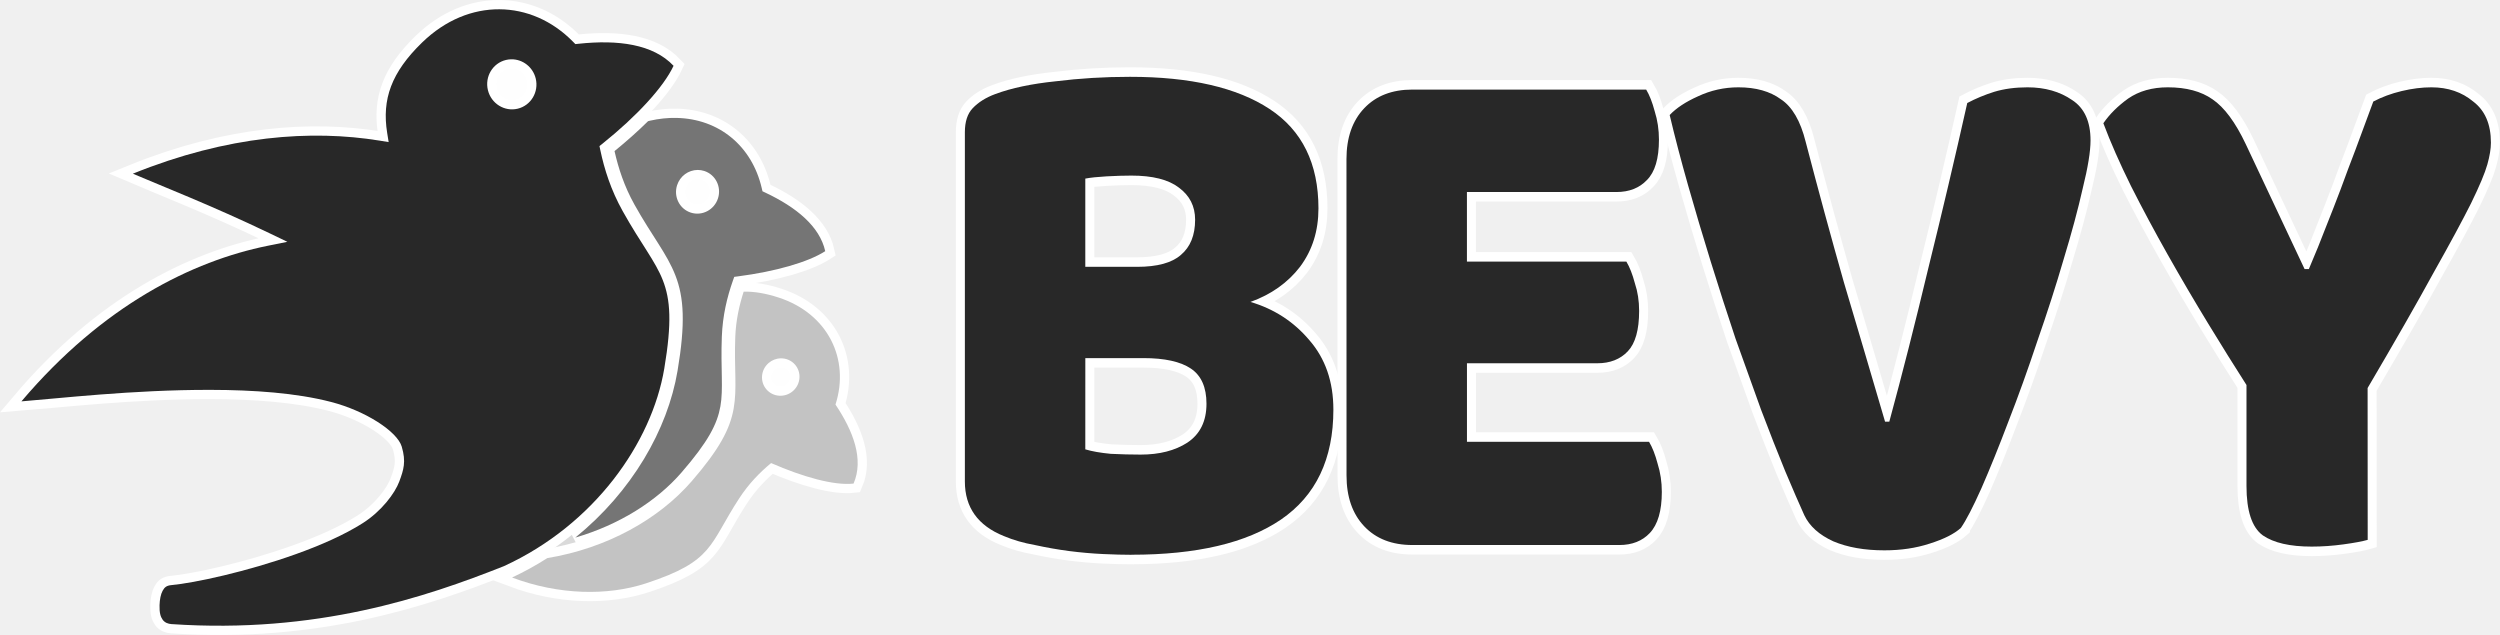
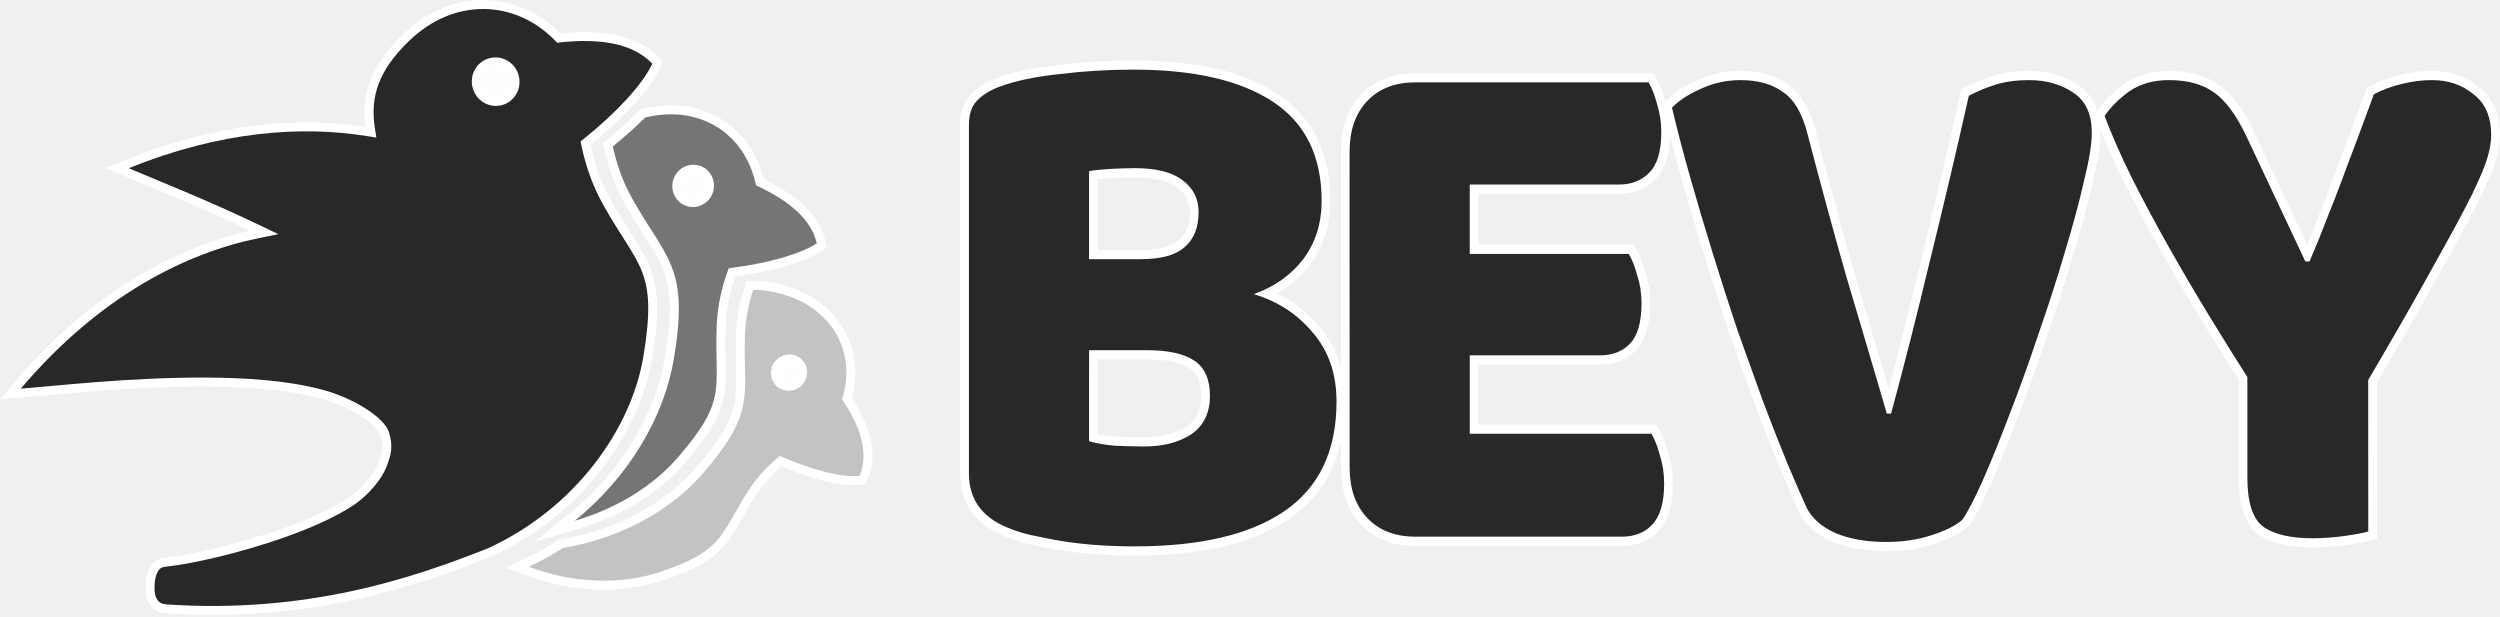
- <svg xmlns="http://www.w3.org/2000/svg" id="svg2321" version="1.1" viewBox="0 0 148.528 37.725" height="37.725mm" width="148.528mm">
+ <svg xmlns="http://www.w3.org/2000/svg" id="svg2321" version="1.1" viewBox="0 0 111.654 27.517" height="104" width="422">
  <defs id="defs2315" />
  <g transform="translate(-32.10653,-123.3149)" id="layer1">
-     <circle style="fill:#fefefe;fill-opacity:1;stroke:none;stroke-width:1.1;stroke-linecap:round;stroke-miterlimit:4;stroke-dasharray:none;stroke-opacity:1;paint-order:markers stroke fill;stop-color:#000000" id="path2611" cx="62.581" cy="128.153" r="3.043" />
-     <circle style="fill:#fefefe;fill-opacity:1;stroke:none;stroke-width:1.1;stroke-linecap:round;stroke-miterlimit:4;stroke-dasharray:none;stroke-opacity:1;paint-order:markers stroke fill;stop-color:#000000" id="path2611-7" cx="73.807" cy="134.579" r="3.043" />
-     <circle style="fill:#fefefe;fill-opacity:1;stroke:none;stroke-width:1.1;stroke-linecap:round;stroke-miterlimit:4;stroke-dasharray:none;stroke-opacity:1;paint-order:markers stroke fill;stop-color:#000000" id="path2611-71" cx="78.47" cy="146.069" r="3.043" />
-     <circle style="fill:#dadada;fill-opacity:1;stroke:none;stroke-width:1.1;stroke-linecap:round;stroke-miterlimit:4;stroke-dasharray:none;stroke-opacity:1;paint-order:markers stroke fill;stop-color:#000000" id="path2611-1" cx="65.208" cy="154.167" r="3.043" />
-     <g id="g1911-8-3-9-3-2-8" transform="translate(-517.962,-278.0112)" style="opacity:1;fill:#c3c3c3;fill-opacity:1;stroke:#ffffff;stroke-width:1.1;stroke-miterlimit:4;stroke-dasharray:none;stroke-opacity:1;paint-order:markers stroke fill">
-       <g transform="matrix(-0.4042672,-0.1743825,-0.1743825,0.4042672,678.7761,389.8476)" style="fill:#c3c3c3;fill-opacity:1;stroke:#ffffff;stroke-width:2.498;stroke-miterlimit:4;stroke-dasharray:none;stroke-opacity:1;paint-order:markers stroke fill" id="g1121-3-8-8-2-8-7-1-2-8-3-9-6-0-1">
-         <path id="path819-1-94-5-3-1-9-6-4-90-0-8-9-5-8-6-1-6-2" style="fill:#c3c3c3;fill-opacity:1;stroke:#ffffff;stroke-width:4.157;stroke-linecap:butt;stroke-linejoin:miter;stroke-miterlimit:4;stroke-dasharray:none;stroke-opacity:1;paint-order:markers stroke fill" d="m 2246.031,2340.191 v 0 c -0.016,3e-4 -0.031,0 -0.047,0 -0.98,3.067 -1.739,6.4 -1.883,10.195 -0.271,7.126 0.453,11.464 -0.367,16.08 -0.82,4.616 -3.245,9.161 -9.414,16.287 -7.342,8.482 -18.979,15.045 -32.42,17.264 -2.502,1.597 -5.142,3.061 -7.92,4.363 10.462,3.938 21.402,4.153 30.076,1.307 15.279,-5.014 14.096,-8.616 20.943,-19.107 2.157,-3.305 4.647,-5.828 7.148,-7.9 7.125,3.107 14.143,5.101 18.516,4.607 2.351,-5.45 -0.057,-11.771 -4.059,-17.746 3.282,-10.196 -1.699,-20.406 -12.73,-24.016 -2.877,-0.942 -5.463,-1.384 -7.844,-1.338 z m 8.275,14.971 a 4.167,4.245 48.68 0 1 3.197,1.397 4.167,4.245 48.68 0 1 -0.438,5.934 4.167,4.245 48.68 0 1 -5.939,-0.326 4.167,4.245 48.68 0 1 0.438,-5.934 4.167,4.245 48.68 0 1 2.742,-1.07 z m -68.375,45.379 c 0.127,0.075 0.257,0.141 0.385,0.215 0.131,-0.049 0.264,-0.101 0.395,-0.15 -0.26,-0.023 -0.519,-0.039 -0.779,-0.064 z" transform="matrix(-0.551804,-0.2380231,-0.2380231,0.551804,1946.732,-620.612)" />
+     <circle style="fill:#fefefe;fill-opacity:1;stroke:none;stroke-width:0.765;stroke-linecap:round;stroke-miterlimit:4;stroke-dasharray:none;stroke-opacity:1;paint-order:markers stroke fill;stop-color:#000000" id="path2611" cx="54.143" cy="127.019" r="2.117" />
+     <circle style="fill:#fefefe;fill-opacity:1;stroke:none;stroke-width:0.765;stroke-linecap:round;stroke-miterlimit:4;stroke-dasharray:none;stroke-opacity:1;paint-order:markers stroke fill;stop-color:#000000" id="path2611-7" cx="63.065" cy="131.654" r="2.117" />
+     <circle style="fill:#fefefe;fill-opacity:1;stroke:none;stroke-width:0.765;stroke-linecap:round;stroke-miterlimit:4;stroke-dasharray:none;stroke-opacity:1;paint-order:markers stroke fill;stop-color:#000000" id="path2611-71" cx="67.235" cy="139.993" r="2.117" />
+     <g id="g1911-8-3-9-3-2-8" transform="matrix(0.7279961,0,0,0.7279961,-365.3196,-168.5146)" style="fill:#c3c3c3;fill-opacity:1;stroke:#ffffff;stroke-width:1.1;stroke-linecap:butt;stroke-linejoin:miter;stroke-miterlimit:4;stroke-dasharray:none;stroke-opacity:1;paint-order:markers stroke fill">
+       <g transform="matrix(-0.4042672,-0.1743825,-0.1743825,0.4042672,678.7761,389.8476)" style="fill:#c3c3c3;fill-opacity:1;stroke:#ffffff;stroke-width:2.499;stroke-linecap:butt;stroke-linejoin:miter;stroke-miterlimit:4;stroke-dasharray:none;stroke-opacity:1;paint-order:markers stroke fill" id="g1121-3-8-8-2-8-7-1-2-8-3-9-6-0-1">
+         <path id="path819-1-94-5-3-1-9-6-4-90-0-8-9-5-8-6-1-6-2" style="fill:#c3c3c3;fill-opacity:1;stroke:#ffffff;stroke-width:2.499;stroke-linecap:butt;stroke-linejoin:miter;stroke-miterlimit:4;stroke-dasharray:none;stroke-opacity:1;paint-order:markers stroke fill" d="m 154.785,138.023 v 0 c 0.009,0.004 0.017,0.007 0.026,0.011 -0.189,1.926 -0.564,3.945 -1.388,6.074 -1.547,3.997 -2.979,6.218 -3.625,8.96 -0.646,2.743 -0.39,5.828 1.318,11.228 2.033,6.428 6.891,12.819 13.78,17.243 1,1.477 2.109,2.913 3.332,4.293 -6.71,-0.317 -12.799,-2.803 -16.907,-6.438 -7.238,-6.404 -5.728,-8.109 -7.009,-15.529 -0.403,-2.337 -1.177,-4.322 -2.064,-6.061 -4.671,0.018 -9.018,-0.551 -11.314,-1.865 5e-5,-3.567 2.833,-6.482 6.464,-8.826 0.616,-6.407 5.794,-10.856 12.741,-10.222 1.812,0.165 3.344,0.536 4.647,1.129 z m -8.13,6.291 c -0.671,-0.307 -1.437,-0.303 -2.097,0.01 -1.25,0.592 -1.775,2.105 -1.171,3.378 0.603,1.273 2.105,1.826 3.355,1.234 1.25,-0.592 1.775,-2.105 1.171,-3.378 -0.261,-0.551 -0.708,-0.992 -1.258,-1.243 z" />
      </g>
    </g>
-     <g id="g1051-1-2-0-8-6-0-8-1-5-6-9-6-8-9" transform="matrix(-0.4539962,0.3668971,0.3668971,0.4539962,73.52733,10.81681)" style="opacity:1;fill:#ececec;fill-opacity:1;stroke:#ffffff;stroke-width:1.884;stroke-miterlimit:4;stroke-dasharray:none;stroke-opacity:1;paint-order:markers stroke fill">
-       <g id="g3029-3-9-3" transform="matrix(-0.3525408,0.2849059,0.2849059,0.3525408,477.11,-1021.767)" style="opacity:1;fill:#282828;fill-opacity:1;stroke:#ffffff;stroke-width:4.157;stroke-miterlimit:4;stroke-dasharray:none;stroke-opacity:1;paint-order:markers stroke fill">
-         <path id="path3031-2-2-9" style="color:#000000;font-style:normal;font-variant:normal;font-weight:normal;font-stretch:normal;font-size:medium;line-height:normal;font-family:sans-serif;font-variant-ligatures:normal;font-variant-position:normal;font-variant-caps:normal;font-variant-numeric:normal;font-variant-alternates:normal;font-variant-east-asian:normal;font-feature-settings:normal;font-variation-settings:normal;text-indent:0;text-align:start;text-decoration:none;text-decoration-line:none;text-decoration-style:solid;text-decoration-color:#000000;letter-spacing:normal;word-spacing:normal;text-transform:none;writing-mode:lr-tb;direction:ltr;text-orientation:mixed;dominant-baseline:auto;baseline-shift:baseline;text-anchor:start;white-space:normal;shape-padding:0;shape-margin:0;inline-size:0;clip-rule:nonzero;display:inline;overflow:visible;visibility:visible;isolation:auto;mix-blend-mode:normal;color-interpolation:sRGB;color-interpolation-filters:linearRGB;solid-color:#000000;solid-opacity:1;fill:#282828;fill-opacity:1;fill-rule:nonzero;stroke:#ffffff;stroke-width:4.157;stroke-linecap:butt;stroke-linejoin:miter;stroke-miterlimit:4;stroke-dasharray:none;stroke-dashoffset:0;stroke-opacity:1;paint-order:markers stroke fill;color-rendering:auto;image-rendering:auto;shape-rendering:auto;text-rendering:auto;enable-background:accumulate;stop-color:#000000;stop-opacity:1" d="m 2191.146,2276.783 c -5.973,-0.035 -12.098,2.348 -17.361,7.459 -6.913,6.713 -9.06,12.755 -7.848,20.295 l 0.332,2.068 -2.066,-0.336 c -15.188,-2.461 -33.985,-1.218 -55.371,7.434 6.287,2.695 17.826,7.193 30.631,13.342 l 4.061,1.951 -4.414,0.894 c -16.909,3.427 -36.973,13.328 -55.299,34.934 8.198,-0.637 24.953,-2.609 42.428,-2.582 9.714,0.015 19.287,0.687 27.086,2.709 7.799,2.022 14.887,6.65 15.886,10.041 0.999,3.391 0.432,5.176 -0.552,7.829 -0.984,2.652 -4.01,6.682 -8.195,9.342 -4.186,2.66 -9.496,4.985 -15.014,6.961 -11.035,3.952 -22.78,6.477 -27.965,6.959 -1.102,0.102 -1.542,0.498 -1.967,1.27 -0.425,0.771 -0.659,1.982 -0.693,3.25 -0.046,1.693 0.217,2.576 0.695,3.246 0.478,0.67 1.224,0.938 1.993,0.99 32.582,2.205 56.944,-5.991 74.638,-13.012 20.351,-9.331 33.213,-27.758 36.006,-44.348 1.75,-10.395 1.375,-15.489 -0.312,-19.828 -1.687,-4.339 -4.922,-8.191 -9.025,-15.549 -2.637,-4.728 -4.108,-9.367 -5.02,-13.688 l -0.193,-0.91 0.727,-0.582 c 7.54,-6.045 13.681,-12.644 15.91,-17.449 -4.574,-4.865 -12.479,-5.893 -21.322,-4.947 l -0.727,0.076 -0.512,-0.521 c -4.713,-4.801 -10.562,-7.261 -16.535,-7.297 z m 2.648,11.232 c 2.593,-0.041 4.881,1.757 5.502,4.322 0.731,3.022 -1.081,6.053 -4.047,6.769 -2.966,0.718 -5.963,-1.15 -6.693,-4.172 -0.731,-3.022 1.081,-6.053 4.047,-6.769 0.39,-0.094 0.79,-0.144 1.191,-0.15 z" transform="translate(5.0092774e-5,-757.8763)" />
+     <g id="g1051-1-2-0-8-6-0-8-1-5-6-9-6-8-9" transform="matrix(-0.3305075,0.2670996,0.2670996,0.3305075,62.26095,41.41684)" style="fill:#ececec;fill-opacity:1;stroke:#dadada;stroke-width:1.885;stroke-miterlimit:4;stroke-dasharray:none;stroke-opacity:1;paint-order:markers stroke fill">
+       <g id="g3029-3-9-3" transform="matrix(-0.3525408,0.2849059,0.2849059,0.3525408,477.11,-1021.767)" style="opacity:1;fill:#282828;fill-opacity:1;stroke:#ffffff;stroke-width:4.159;stroke-miterlimit:4;stroke-dasharray:none;stroke-opacity:1;paint-order:markers stroke fill">
+         <path id="path3031-2-2-9" style="color:#000000;font-style:normal;font-variant:normal;font-weight:normal;font-stretch:normal;font-size:medium;line-height:normal;font-family:sans-serif;font-variant-ligatures:normal;font-variant-position:normal;font-variant-caps:normal;font-variant-numeric:normal;font-variant-alternates:normal;font-variant-east-asian:normal;font-feature-settings:normal;font-variation-settings:normal;text-indent:0;text-align:start;text-decoration:none;text-decoration-line:none;text-decoration-style:solid;text-decoration-color:#000000;letter-spacing:normal;word-spacing:normal;text-transform:none;writing-mode:lr-tb;direction:ltr;text-orientation:mixed;dominant-baseline:auto;baseline-shift:baseline;text-anchor:start;white-space:normal;shape-padding:0;shape-margin:0;inline-size:0;clip-rule:nonzero;display:inline;overflow:visible;visibility:visible;isolation:auto;mix-blend-mode:normal;color-interpolation:sRGB;color-interpolation-filters:linearRGB;solid-color:#000000;solid-opacity:1;fill:#282828;fill-opacity:1;fill-rule:nonzero;stroke:#ffffff;stroke-width:4.159;stroke-linecap:butt;stroke-linejoin:miter;stroke-miterlimit:4;stroke-dasharray:none;stroke-dashoffset:0;stroke-opacity:1;paint-order:markers stroke fill;color-rendering:auto;image-rendering:auto;shape-rendering:auto;text-rendering:auto;enable-background:accumulate;stop-color:#000000;stop-opacity:1" d="m 2191.146,2276.783 c -5.973,-0.035 -12.098,2.348 -17.361,7.459 -6.913,6.713 -9.06,12.755 -7.848,20.295 l 0.332,2.068 -2.066,-0.336 c -15.188,-2.461 -33.985,-1.218 -55.371,7.434 6.287,2.695 17.826,7.193 30.631,13.342 l 4.061,1.951 -4.414,0.894 c -16.909,3.427 -36.973,13.328 -55.299,34.934 8.198,-0.637 24.953,-2.609 42.428,-2.582 9.714,0.015 19.287,0.687 27.086,2.709 7.799,2.022 14.887,6.65 15.886,10.041 0.999,3.391 0.432,5.176 -0.552,7.829 -0.984,2.652 -4.01,6.682 -8.195,9.342 -4.186,2.66 -9.496,4.985 -15.014,6.961 -11.035,3.952 -22.78,6.477 -27.965,6.959 -1.102,0.102 -1.542,0.498 -1.967,1.27 -0.425,0.771 -0.659,1.982 -0.693,3.25 -0.046,1.693 0.217,2.576 0.695,3.246 0.478,0.67 1.224,0.938 1.993,0.99 32.582,2.205 56.944,-5.991 74.638,-13.012 20.351,-9.331 33.213,-27.758 36.006,-44.348 1.75,-10.395 1.375,-15.489 -0.312,-19.828 -1.687,-4.339 -4.922,-8.191 -9.025,-15.549 -2.637,-4.728 -4.108,-9.367 -5.02,-13.688 l -0.193,-0.91 0.727,-0.582 c 7.54,-6.045 13.681,-12.644 15.91,-17.449 -4.574,-4.865 -12.479,-5.893 -21.322,-4.947 l -0.727,0.076 -0.512,-0.521 c -4.713,-4.801 -10.562,-7.261 -16.535,-7.297 z m 2.648,11.232 c 2.593,-0.041 4.881,1.757 5.502,4.322 0.731,3.022 -1.081,6.053 -4.047,6.769 -2.966,0.718 -5.963,-1.15 -6.693,-4.172 -0.731,-3.022 1.081,-6.053 4.047,-6.769 0.39,-0.094 0.79,-0.144 1.191,-0.15 z" transform="translate(5.0092774e-5,-757.8763)" />
      </g>
    </g>
-     <g style="opacity:1;fill:#757575;fill-opacity:1;stroke:#ffffff;stroke-width:2.159;stroke-miterlimit:4;stroke-dasharray:none;stroke-opacity:1;paint-order:markers stroke fill" id="g1051-1-1-8-8-4-9-4-0-4-6-4-7-6-6-0" transform="matrix(-0.5050937,0.06754889,0.06754889,0.5050937,156.7552,55.24347)">
-       <g style="fill:#757575;fill-opacity:1;stroke:#ffffff;stroke-width:2.159;stroke-miterlimit:4;stroke-dasharray:none;stroke-opacity:1;paint-order:markers stroke fill" id="g1129-5-9-8-0-7-2-7-3-8-61-1-6-8" transform="translate(-20.24458,-6.120921)">
-         <g style="fill:#757575;fill-opacity:1;stroke:#ffffff;stroke-width:2.159;stroke-miterlimit:4;stroke-dasharray:none;stroke-opacity:1;paint-order:markers stroke fill" id="g1344-1-3-9-3-8-8-8-3-5-4-8" transform="translate(61.54776,-5.672668)">
-           <g id="g1121-7-7-2-3-3-7-4-5-8-2-5-9-5" style="fill:#757575;fill-opacity:1;stroke:#ffffff;stroke-width:2.159;stroke-miterlimit:4;stroke-dasharray:none;stroke-opacity:1;paint-order:markers stroke fill">
-             <g id="g3006-4-5-0" transform="matrix(-0.514626,0.06882369,0.06882369,0.514626,1184.364,-811.9091)" style="opacity:1;fill:#757575;fill-opacity:1;stroke:#ffffff;stroke-width:4.157;stroke-miterlimit:4;stroke-dasharray:none;stroke-opacity:1;paint-order:markers stroke fill">
-               <path id="path3008-7-0-9" style="color:#000000;font-style:normal;font-variant:normal;font-weight:normal;font-stretch:normal;font-size:medium;line-height:normal;font-family:sans-serif;font-variant-ligatures:normal;font-variant-position:normal;font-variant-caps:normal;font-variant-numeric:normal;font-variant-alternates:normal;font-variant-east-asian:normal;font-feature-settings:normal;font-variation-settings:normal;text-indent:0;text-align:start;text-decoration:none;text-decoration-line:none;text-decoration-style:solid;text-decoration-color:#000000;letter-spacing:normal;word-spacing:normal;text-transform:none;writing-mode:lr-tb;direction:ltr;text-orientation:mixed;dominant-baseline:auto;baseline-shift:baseline;text-anchor:start;white-space:normal;shape-padding:0;shape-margin:0;inline-size:0;clip-rule:nonzero;display:inline;overflow:visible;visibility:visible;isolation:auto;mix-blend-mode:normal;color-interpolation:sRGB;color-interpolation-filters:linearRGB;solid-color:#000000;solid-opacity:1;fill:#757575;fill-opacity:1;fill-rule:nonzero;stroke:#ffffff;stroke-width:4.157;stroke-linecap:butt;stroke-linejoin:miter;stroke-miterlimit:4;stroke-dasharray:none;stroke-dashoffset:0;stroke-opacity:1;paint-order:markers stroke fill;color-rendering:auto;image-rendering:auto;shape-rendering:auto;text-rendering:auto;enable-background:accumulate;stop-color:#000000;stop-opacity:1" d="m 2230.894,2301.174 c -1.911,-0.039 -3.912,0.162 -5.979,0.633 -0.139,0.032 -0.261,0.071 -0.398,0.104 -2.274,2.248 -4.813,4.505 -7.529,6.717 0.875,3.86 2.174,7.883 4.471,12.002 3.987,7.149 7.274,10.966 9.203,15.926 1.929,4.96 2.264,10.794 0.475,21.424 -2.218,13.178 -10.24,27.132 -22.959,37.434 9.872,-2.879 18.287,-8.191 23.858,-14.627 6.013,-6.946 8.019,-10.876 8.723,-14.836 0.704,-3.96 0.044,-8.3 0.324,-15.664 0.18,-4.745 1.191,-8.896 2.477,-12.545 l 0.309,-0.875 0.922,-0.121 c 8.228,-1.067 15.665,-3.167 19.51,-5.648 -1.235,-5.552 -6.481,-9.86 -13.428,-13.135 l -0.662,-0.312 -0.166,-0.713 c -2.203,-9.461 -9.591,-15.563 -19.148,-15.762 z m 4.783,11.686 a 4.823,4.914 17.729 0 1 1.447,0.225 4.823,4.914 17.729 0 1 3.098,6.148 4.823,4.914 17.729 0 1 -6.09,3.213 4.823,4.914 17.729 0 1 -3.098,-6.148 4.823,4.914 17.729 0 1 4.643,-3.438 z" transform="translate(1.2499985e-4,-757.8763)" />
+     <g style="fill:#757575;fill-opacity:1;stroke:#ffffff;stroke-width:2.159;stroke-linecap:butt;stroke-linejoin:miter;stroke-miterlimit:5.1;stroke-dasharray:none;stroke-opacity:1;paint-order:markers stroke fill" id="g1051-1-1-8-8-4-9-4-0-4-6-4-7-6-6-0" transform="matrix(-0.3677063,0.04917533,0.04917533,0.3677063,123.6377,73.76597)">
+       <g style="fill:#757575;fill-opacity:1;stroke:#ffffff;stroke-width:2.159;stroke-linecap:butt;stroke-linejoin:miter;stroke-miterlimit:5.1;stroke-dasharray:none;stroke-opacity:1;paint-order:markers stroke fill" id="g1129-5-9-8-0-7-2-7-3-8-61-1-6-8" transform="translate(-20.24458,-6.120921)">
+         <g style="fill:#757575;fill-opacity:1;stroke:#ffffff;stroke-width:2.159;stroke-linecap:butt;stroke-linejoin:miter;stroke-miterlimit:5.1;stroke-dasharray:none;stroke-opacity:1;paint-order:markers stroke fill" id="g1344-1-3-9-3-8-8-8-3-5-4-8" transform="translate(61.54776,-5.672668)">
+           <g id="g1121-7-7-2-3-3-7-4-5-8-2-5-9-5" style="fill:#757575;fill-opacity:1;stroke:#ffffff;stroke-width:2.159;stroke-linecap:butt;stroke-linejoin:miter;stroke-miterlimit:5.1;stroke-dasharray:none;stroke-opacity:1;paint-order:markers stroke fill">
+             <g id="g3006-4-5-0" transform="matrix(-0.514626,0.06882369,0.06882369,0.514626,1184.364,-811.9091)" style="opacity:1;fill:#757575;fill-opacity:1;stroke:#ffffff;stroke-width:4.159;stroke-linecap:butt;stroke-linejoin:miter;stroke-miterlimit:5.1;stroke-dasharray:none;stroke-opacity:1;paint-order:markers stroke fill">
+               <path id="path3008-7-0-9" style="color:#000000;font-style:normal;font-variant:normal;font-weight:normal;font-stretch:normal;font-size:medium;line-height:normal;font-family:sans-serif;font-variant-ligatures:normal;font-variant-position:normal;font-variant-caps:normal;font-variant-numeric:normal;font-variant-alternates:normal;font-variant-east-asian:normal;font-feature-settings:normal;font-variation-settings:normal;text-indent:0;text-align:start;text-decoration:none;text-decoration-line:none;text-decoration-style:solid;text-decoration-color:#000000;letter-spacing:normal;word-spacing:normal;text-transform:none;writing-mode:lr-tb;direction:ltr;text-orientation:mixed;dominant-baseline:auto;baseline-shift:baseline;text-anchor:start;white-space:normal;shape-padding:0;shape-margin:0;inline-size:0;clip-rule:nonzero;display:inline;overflow:visible;visibility:visible;isolation:auto;mix-blend-mode:normal;color-interpolation:sRGB;color-interpolation-filters:linearRGB;solid-color:#000000;solid-opacity:1;fill:#757575;fill-opacity:1;fill-rule:nonzero;stroke:#ffffff;stroke-width:4.159;stroke-linecap:butt;stroke-linejoin:miter;stroke-miterlimit:5.1;stroke-dasharray:none;stroke-dashoffset:0;stroke-opacity:1;paint-order:markers stroke fill;color-rendering:auto;image-rendering:auto;shape-rendering:auto;text-rendering:auto;enable-background:accumulate;stop-color:#000000;stop-opacity:1" d="m 2230.894,2301.174 c -1.911,-0.039 -3.912,0.162 -5.979,0.633 -0.139,0.032 -0.261,0.071 -0.398,0.104 -2.274,2.248 -4.813,4.505 -7.529,6.717 0.875,3.86 2.174,7.883 4.471,12.002 3.987,7.149 7.274,10.966 9.203,15.926 1.929,4.96 2.264,10.794 0.475,21.424 -2.218,13.178 -10.24,27.132 -22.959,37.434 9.872,-2.879 18.287,-8.191 23.858,-14.627 6.013,-6.946 8.019,-10.876 8.723,-14.836 0.704,-3.96 0.044,-8.3 0.324,-15.664 0.18,-4.745 1.191,-8.896 2.477,-12.545 l 0.309,-0.875 0.922,-0.121 c 8.228,-1.067 15.665,-3.167 19.51,-5.648 -1.235,-5.552 -6.481,-9.86 -13.428,-13.135 l -0.662,-0.312 -0.166,-0.713 c -2.203,-9.461 -9.591,-15.563 -19.148,-15.762 z m 4.783,11.686 a 4.823,4.914 17.729 0 1 1.447,0.225 4.823,4.914 17.729 0 1 3.098,6.148 4.823,4.914 17.729 0 1 -6.09,3.213 4.823,4.914 17.729 0 1 -3.098,-6.148 4.823,4.914 17.729 0 1 4.643,-3.438 z" transform="translate(1.2499985e-4,-757.8763)" />
            </g>
          </g>
        </g>
      </g>
    </g>
-     <g aria-label="BEVY" transform="matrix(1.708841,0,0,1.80391,-52.76718,-214.8514)" style="font-style:normal;font-weight:normal;font-size:10.301px;line-height:1.25;font-family:sans-serif;letter-spacing:0px;word-spacing:0px;opacity:1;fill:#282828;fill-opacity:1;stroke:#ffffff;stroke-width:0.627;stroke-miterlimit:4;stroke-dasharray:none;stroke-opacity:1;paint-order:markers stroke fill" id="text1778-3-6-3-9-3-6-4-0-9-5-4-6">
-       <path d="m 87.4,202.262 q 0.345,0.099 0.887,0.148 0.542,0.025 1.035,0.025 0.985,0 1.626,-0.394 0.665,-0.419 0.665,-1.281 0,-0.813 -0.542,-1.158 -0.542,-0.345 -1.65,-0.345 h -2.02 z m 0,-6.011 h 1.798 q 1.059,0 1.527,-0.394 0.493,-0.394 0.493,-1.158 0,-0.665 -0.567,-1.059 -0.542,-0.394 -1.65,-0.394 -0.37,0 -0.862,0.025 -0.468,0.025 -0.739,0.074 z m 1.601,9.484 q -0.419,0 -0.985,-0.025 -0.567,-0.025 -1.182,-0.099 -0.591,-0.074 -1.182,-0.197 -0.591,-0.099 -1.084,-0.296 -1.355,-0.517 -1.355,-1.798 v -11.504 q 0,-0.517 0.271,-0.788 0.296,-0.296 0.788,-0.468 0.838,-0.296 2.094,-0.419 1.256,-0.148 2.587,-0.148 3.153,0 4.853,1.059 1.7,1.059 1.7,3.276 0,1.109 -0.64,1.921 -0.64,0.788 -1.724,1.158 1.232,0.345 2.045,1.256 0.838,0.911 0.838,2.291 0,2.439 -1.823,3.621 -1.798,1.158 -5.198,1.158 z" style="font-style:normal;font-variant:normal;font-weight:normal;font-stretch:normal;font-size:21.975px;font-family:'Baloo Bhaijaan';-inkscape-font-specification:'Baloo Bhaijaan, Normal';font-variant-ligatures:normal;font-variant-caps:normal;font-variant-numeric:normal;font-feature-settings:normal;text-align:start;writing-mode:lr-tb;text-anchor:start;fill:#282828;fill-opacity:1;stroke:#ffffff;stroke-width:0.627;stroke-miterlimit:4;stroke-dasharray:none;stroke-opacity:1;paint-order:markers stroke fill" id="path1940-83-0-6-3-1-1-8-3-1-6-8-3" />
-       <path d="m 96.48,192.704 q 0,-1.059 0.616,-1.675 0.616,-0.616 1.675,-0.616 h 8.129 q 0.172,0.271 0.296,0.714 0.148,0.443 0.148,0.936 0,0.936 -0.419,1.33 -0.394,0.394 -1.059,0.394 h -5.198 v 2.291 h 5.543 q 0.172,0.271 0.296,0.714 0.148,0.419 0.148,0.911 0,0.936 -0.394,1.33 -0.394,0.394 -1.059,0.394 h -4.533 v 2.587 h 6.331 q 0.172,0.271 0.296,0.714 0.148,0.443 0.148,0.936 0,0.936 -0.419,1.355 -0.394,0.394 -1.059,0.394 h -7.193 q -1.059,0 -1.675,-0.616 -0.616,-0.616 -0.616,-1.675 z" style="font-style:normal;font-variant:normal;font-weight:normal;font-stretch:normal;font-size:21.975px;font-family:'Baloo Bhaijaan';-inkscape-font-specification:'Baloo Bhaijaan, Normal';font-variant-ligatures:normal;font-variant-caps:normal;font-variant-numeric:normal;font-feature-settings:normal;text-align:start;writing-mode:lr-tb;text-anchor:start;fill:#282828;fill-opacity:1;stroke:#ffffff;stroke-width:0.627;stroke-miterlimit:4;stroke-dasharray:none;stroke-opacity:1;paint-order:markers stroke fill" id="path1942-3-4-06-1-4-5-1-0-0-9-7-8" />
-       <path d="m 117.842,204.849 q -0.345,0.296 -1.084,0.517 -0.714,0.222 -1.577,0.222 -1.035,0 -1.774,-0.296 -0.739,-0.32 -1.01,-0.862 -0.271,-0.567 -0.665,-1.453 -0.394,-0.911 -0.838,-2.02 -0.419,-1.109 -0.887,-2.34 -0.443,-1.256 -0.862,-2.537 -0.419,-1.281 -0.788,-2.513 -0.369,-1.232 -0.64,-2.316 0.345,-0.345 0.985,-0.616 0.665,-0.296 1.404,-0.296 0.911,0 1.478,0.394 0.591,0.369 0.862,1.404 0.665,2.414 1.33,4.631 0.69,2.192 1.429,4.582 h 0.148 q 0.665,-2.316 1.355,-5.05 0.714,-2.734 1.355,-5.444 0.443,-0.222 0.936,-0.369 0.517,-0.148 1.158,-0.148 0.911,0 1.552,0.419 0.64,0.394 0.64,1.33 0,0.542 -0.271,1.577 -0.246,1.035 -0.665,2.34 -0.394,1.281 -0.911,2.685 -0.493,1.404 -1.01,2.66 -0.493,1.232 -0.936,2.192 -0.443,0.936 -0.714,1.306 z" style="font-style:normal;font-variant:normal;font-weight:normal;font-stretch:normal;font-size:21.975px;font-family:'Baloo Bhaijaan';-inkscape-font-specification:'Baloo Bhaijaan, Normal';font-variant-ligatures:normal;font-variant-caps:normal;font-variant-numeric:normal;font-feature-settings:normal;text-align:start;writing-mode:lr-tb;text-anchor:start;fill:#282828;fill-opacity:1;stroke:#ffffff;stroke-width:0.627;stroke-miterlimit:4;stroke-dasharray:none;stroke-opacity:1;paint-order:markers stroke fill" id="path1944-3-1-2-9-9-5-0-9-7-3-1-5" />
-       <path d="m 131.985,205.243 q -0.271,0.074 -0.838,0.148 -0.567,0.074 -1.109,0.074 -1.133,0 -1.7,-0.37 -0.567,-0.394 -0.567,-1.626 v -3.326 q -0.616,-0.911 -1.33,-2.02 -0.714,-1.109 -1.404,-2.266 -0.69,-1.158 -1.281,-2.266 -0.591,-1.133 -0.961,-2.069 0.32,-0.443 0.862,-0.813 0.567,-0.37 1.379,-0.37 0.961,0 1.552,0.394 0.616,0.394 1.158,1.478 l 2.045,4.114 h 0.148 q 0.345,-0.764 0.591,-1.379 0.271,-0.64 0.517,-1.256 0.246,-0.64 0.517,-1.306 0.271,-0.69 0.616,-1.577 0.443,-0.222 0.985,-0.345 0.542,-0.123 1.035,-0.123 0.862,0 1.453,0.468 0.616,0.443 0.616,1.355 0,0.296 -0.123,0.714 -0.123,0.419 -0.567,1.281 -0.443,0.838 -1.306,2.291 -0.838,1.453 -2.291,3.794 z" style="font-style:normal;font-variant:normal;font-weight:normal;font-stretch:normal;font-size:21.975px;font-family:'Baloo Bhaijaan';-inkscape-font-specification:'Baloo Bhaijaan, Normal';font-variant-ligatures:normal;font-variant-caps:normal;font-variant-numeric:normal;font-feature-settings:normal;text-align:start;writing-mode:lr-tb;text-anchor:start;fill:#282828;fill-opacity:1;stroke:#ffffff;stroke-width:0.627;stroke-miterlimit:4;stroke-dasharray:none;stroke-opacity:1;paint-order:markers stroke fill" id="path1946-80-0-6-4-2-4-3-2-5-7-7-6" />
+     <g aria-label="BEVY" transform="matrix(1.281438,0,0,1.352729,-31.25229,-130.5845)" style="font-style:normal;font-weight:normal;font-size:10.301px;line-height:1.25;font-family:sans-serif;letter-spacing:0px;word-spacing:0px;fill:#ececec;fill-opacity:1;stroke:#ffffff;stroke-width:0.608;stroke-miterlimit:4;stroke-dasharray:none;stroke-opacity:1;paint-order:markers stroke fill" id="text1778-3-6-3-9-3-6-4-0-9-5-4-6">
+       <path d="m 87.4,202.262 q 0.345,0.099 0.887,0.148 0.542,0.025 1.035,0.025 0.985,0 1.626,-0.394 0.665,-0.419 0.665,-1.281 0,-0.813 -0.542,-1.158 -0.542,-0.345 -1.65,-0.345 h -2.02 z m 0,-6.011 h 1.798 q 1.059,0 1.527,-0.394 0.493,-0.394 0.493,-1.158 0,-0.665 -0.567,-1.059 -0.542,-0.394 -1.65,-0.394 -0.37,0 -0.862,0.025 -0.468,0.025 -0.739,0.074 z m 1.601,9.484 q -0.419,0 -0.985,-0.025 -0.567,-0.025 -1.182,-0.099 -0.591,-0.074 -1.182,-0.197 -0.591,-0.099 -1.084,-0.296 -1.355,-0.517 -1.355,-1.798 v -11.504 q 0,-0.517 0.271,-0.788 0.296,-0.296 0.788,-0.468 0.838,-0.296 2.094,-0.419 1.256,-0.148 2.587,-0.148 3.153,0 4.853,1.059 1.7,1.059 1.7,3.276 0,1.109 -0.64,1.921 -0.64,0.788 -1.724,1.158 1.232,0.345 2.045,1.256 0.838,0.911 0.838,2.291 0,2.439 -1.823,3.621 -1.798,1.158 -5.198,1.158 z" style="font-style:normal;font-variant:normal;font-weight:normal;font-stretch:normal;font-size:21.975px;font-family:'Baloo Bhaijaan';-inkscape-font-specification:'Baloo Bhaijaan, Normal';font-variant-ligatures:normal;font-variant-caps:normal;font-variant-numeric:normal;font-feature-settings:normal;text-align:start;writing-mode:lr-tb;text-anchor:start;fill:#282828;fill-opacity:1;stroke:#ffffff;stroke-width:0.608;stroke-miterlimit:4;stroke-dasharray:none;stroke-opacity:1;paint-order:markers stroke fill" id="path1940-83-0-6-3-1-1-8-3-1-6-8-3" />
+       <path d="m 96.48,192.704 q 0,-1.059 0.616,-1.675 0.616,-0.616 1.675,-0.616 h 8.129 q 0.172,0.271 0.296,0.714 0.148,0.443 0.148,0.936 0,0.936 -0.419,1.33 -0.394,0.394 -1.059,0.394 h -5.198 v 2.291 h 5.543 q 0.172,0.271 0.296,0.714 0.148,0.419 0.148,0.911 0,0.936 -0.394,1.33 -0.394,0.394 -1.059,0.394 h -4.533 v 2.587 h 6.331 q 0.172,0.271 0.296,0.714 0.148,0.443 0.148,0.936 0,0.936 -0.419,1.355 -0.394,0.394 -1.059,0.394 h -7.193 q -1.059,0 -1.675,-0.616 -0.616,-0.616 -0.616,-1.675 z" style="font-style:normal;font-variant:normal;font-weight:normal;font-stretch:normal;font-size:21.975px;font-family:'Baloo Bhaijaan';-inkscape-font-specification:'Baloo Bhaijaan, Normal';font-variant-ligatures:normal;font-variant-caps:normal;font-variant-numeric:normal;font-feature-settings:normal;text-align:start;writing-mode:lr-tb;text-anchor:start;fill:#282828;fill-opacity:1;stroke:#ffffff;stroke-width:0.608;stroke-miterlimit:4;stroke-dasharray:none;stroke-opacity:1;paint-order:markers stroke fill" id="path1942-3-4-06-1-4-5-1-0-0-9-7-8" />
+       <path d="m 117.842,204.849 q -0.345,0.296 -1.084,0.517 -0.714,0.222 -1.577,0.222 -1.035,0 -1.774,-0.296 -0.739,-0.32 -1.01,-0.862 -0.271,-0.567 -0.665,-1.453 -0.394,-0.911 -0.838,-2.02 -0.419,-1.109 -0.887,-2.34 -0.443,-1.256 -0.862,-2.537 -0.419,-1.281 -0.788,-2.513 -0.369,-1.232 -0.64,-2.316 0.345,-0.345 0.985,-0.616 0.665,-0.296 1.404,-0.296 0.911,0 1.478,0.394 0.591,0.369 0.862,1.404 0.665,2.414 1.33,4.631 0.69,2.192 1.429,4.582 h 0.148 q 0.665,-2.316 1.355,-5.05 0.714,-2.734 1.355,-5.444 0.443,-0.222 0.936,-0.369 0.517,-0.148 1.158,-0.148 0.911,0 1.552,0.419 0.64,0.394 0.64,1.33 0,0.542 -0.271,1.577 -0.246,1.035 -0.665,2.34 -0.394,1.281 -0.911,2.685 -0.493,1.404 -1.01,2.66 -0.493,1.232 -0.936,2.192 -0.443,0.936 -0.714,1.306 z" style="font-style:normal;font-variant:normal;font-weight:normal;font-stretch:normal;font-size:21.975px;font-family:'Baloo Bhaijaan';-inkscape-font-specification:'Baloo Bhaijaan, Normal';font-variant-ligatures:normal;font-variant-caps:normal;font-variant-numeric:normal;font-feature-settings:normal;text-align:start;writing-mode:lr-tb;text-anchor:start;fill:#282828;fill-opacity:1;stroke:#ffffff;stroke-width:0.608;stroke-miterlimit:4;stroke-dasharray:none;stroke-opacity:1;paint-order:markers stroke fill" id="path1944-3-1-2-9-9-5-0-9-7-3-1-5" />
+       <path d="m 131.985,205.243 q -0.271,0.074 -0.838,0.148 -0.567,0.074 -1.109,0.074 -1.133,0 -1.7,-0.37 -0.567,-0.394 -0.567,-1.626 v -3.326 q -0.616,-0.911 -1.33,-2.02 -0.714,-1.109 -1.404,-2.266 -0.69,-1.158 -1.281,-2.266 -0.591,-1.133 -0.961,-2.069 0.32,-0.443 0.862,-0.813 0.567,-0.37 1.379,-0.37 0.961,0 1.552,0.394 0.616,0.394 1.158,1.478 l 2.045,4.114 h 0.148 q 0.345,-0.764 0.591,-1.379 0.271,-0.64 0.517,-1.256 0.246,-0.64 0.517,-1.306 0.271,-0.69 0.616,-1.577 0.443,-0.222 0.985,-0.345 0.542,-0.123 1.035,-0.123 0.862,0 1.453,0.468 0.616,0.443 0.616,1.355 0,0.296 -0.123,0.714 -0.123,0.419 -0.567,1.281 -0.443,0.838 -1.306,2.291 -0.838,1.453 -2.291,3.794 z" style="font-style:normal;font-variant:normal;font-weight:normal;font-stretch:normal;font-size:21.975px;font-family:'Baloo Bhaijaan';-inkscape-font-specification:'Baloo Bhaijaan, Normal';font-variant-ligatures:normal;font-variant-caps:normal;font-variant-numeric:normal;font-feature-settings:normal;text-align:start;writing-mode:lr-tb;text-anchor:start;fill:#282828;fill-opacity:1;stroke:#ffffff;stroke-width:0.608;stroke-miterlimit:4;stroke-dasharray:none;stroke-opacity:1;paint-order:markers stroke fill" id="path1946-80-0-6-4-2-4-3-2-5-7-7-6" />
    </g>
  </g>
</svg>
